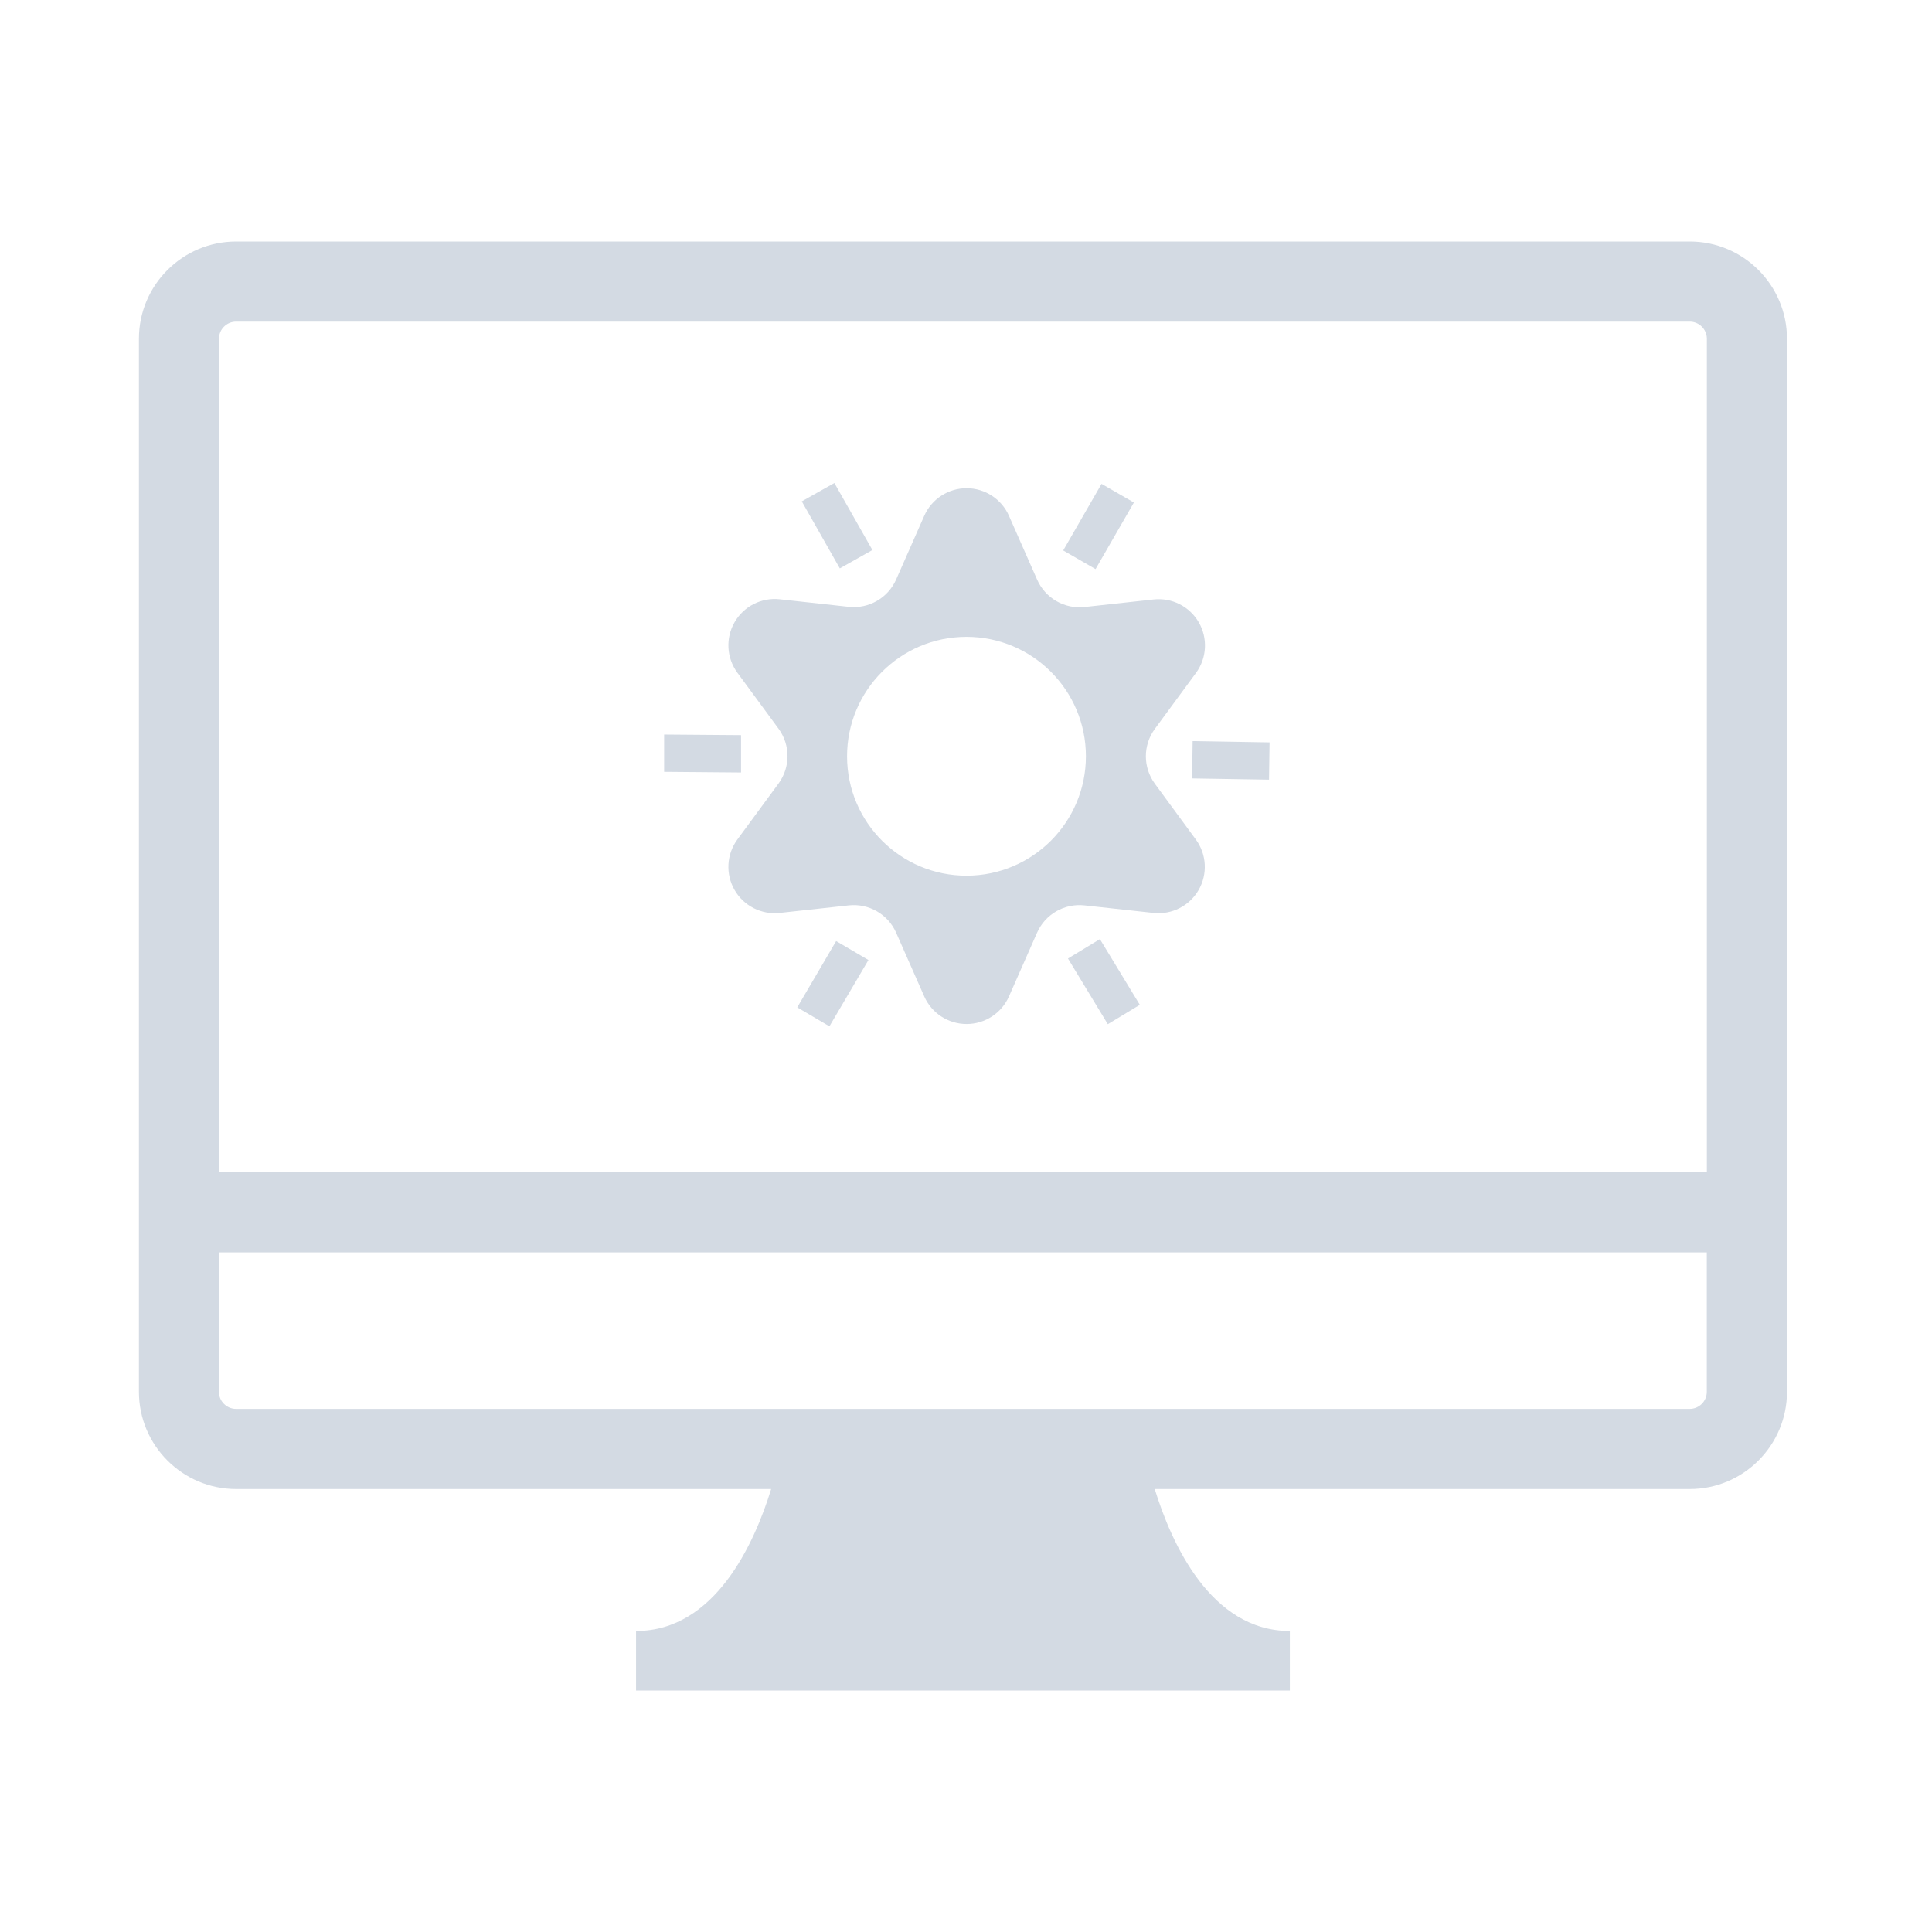
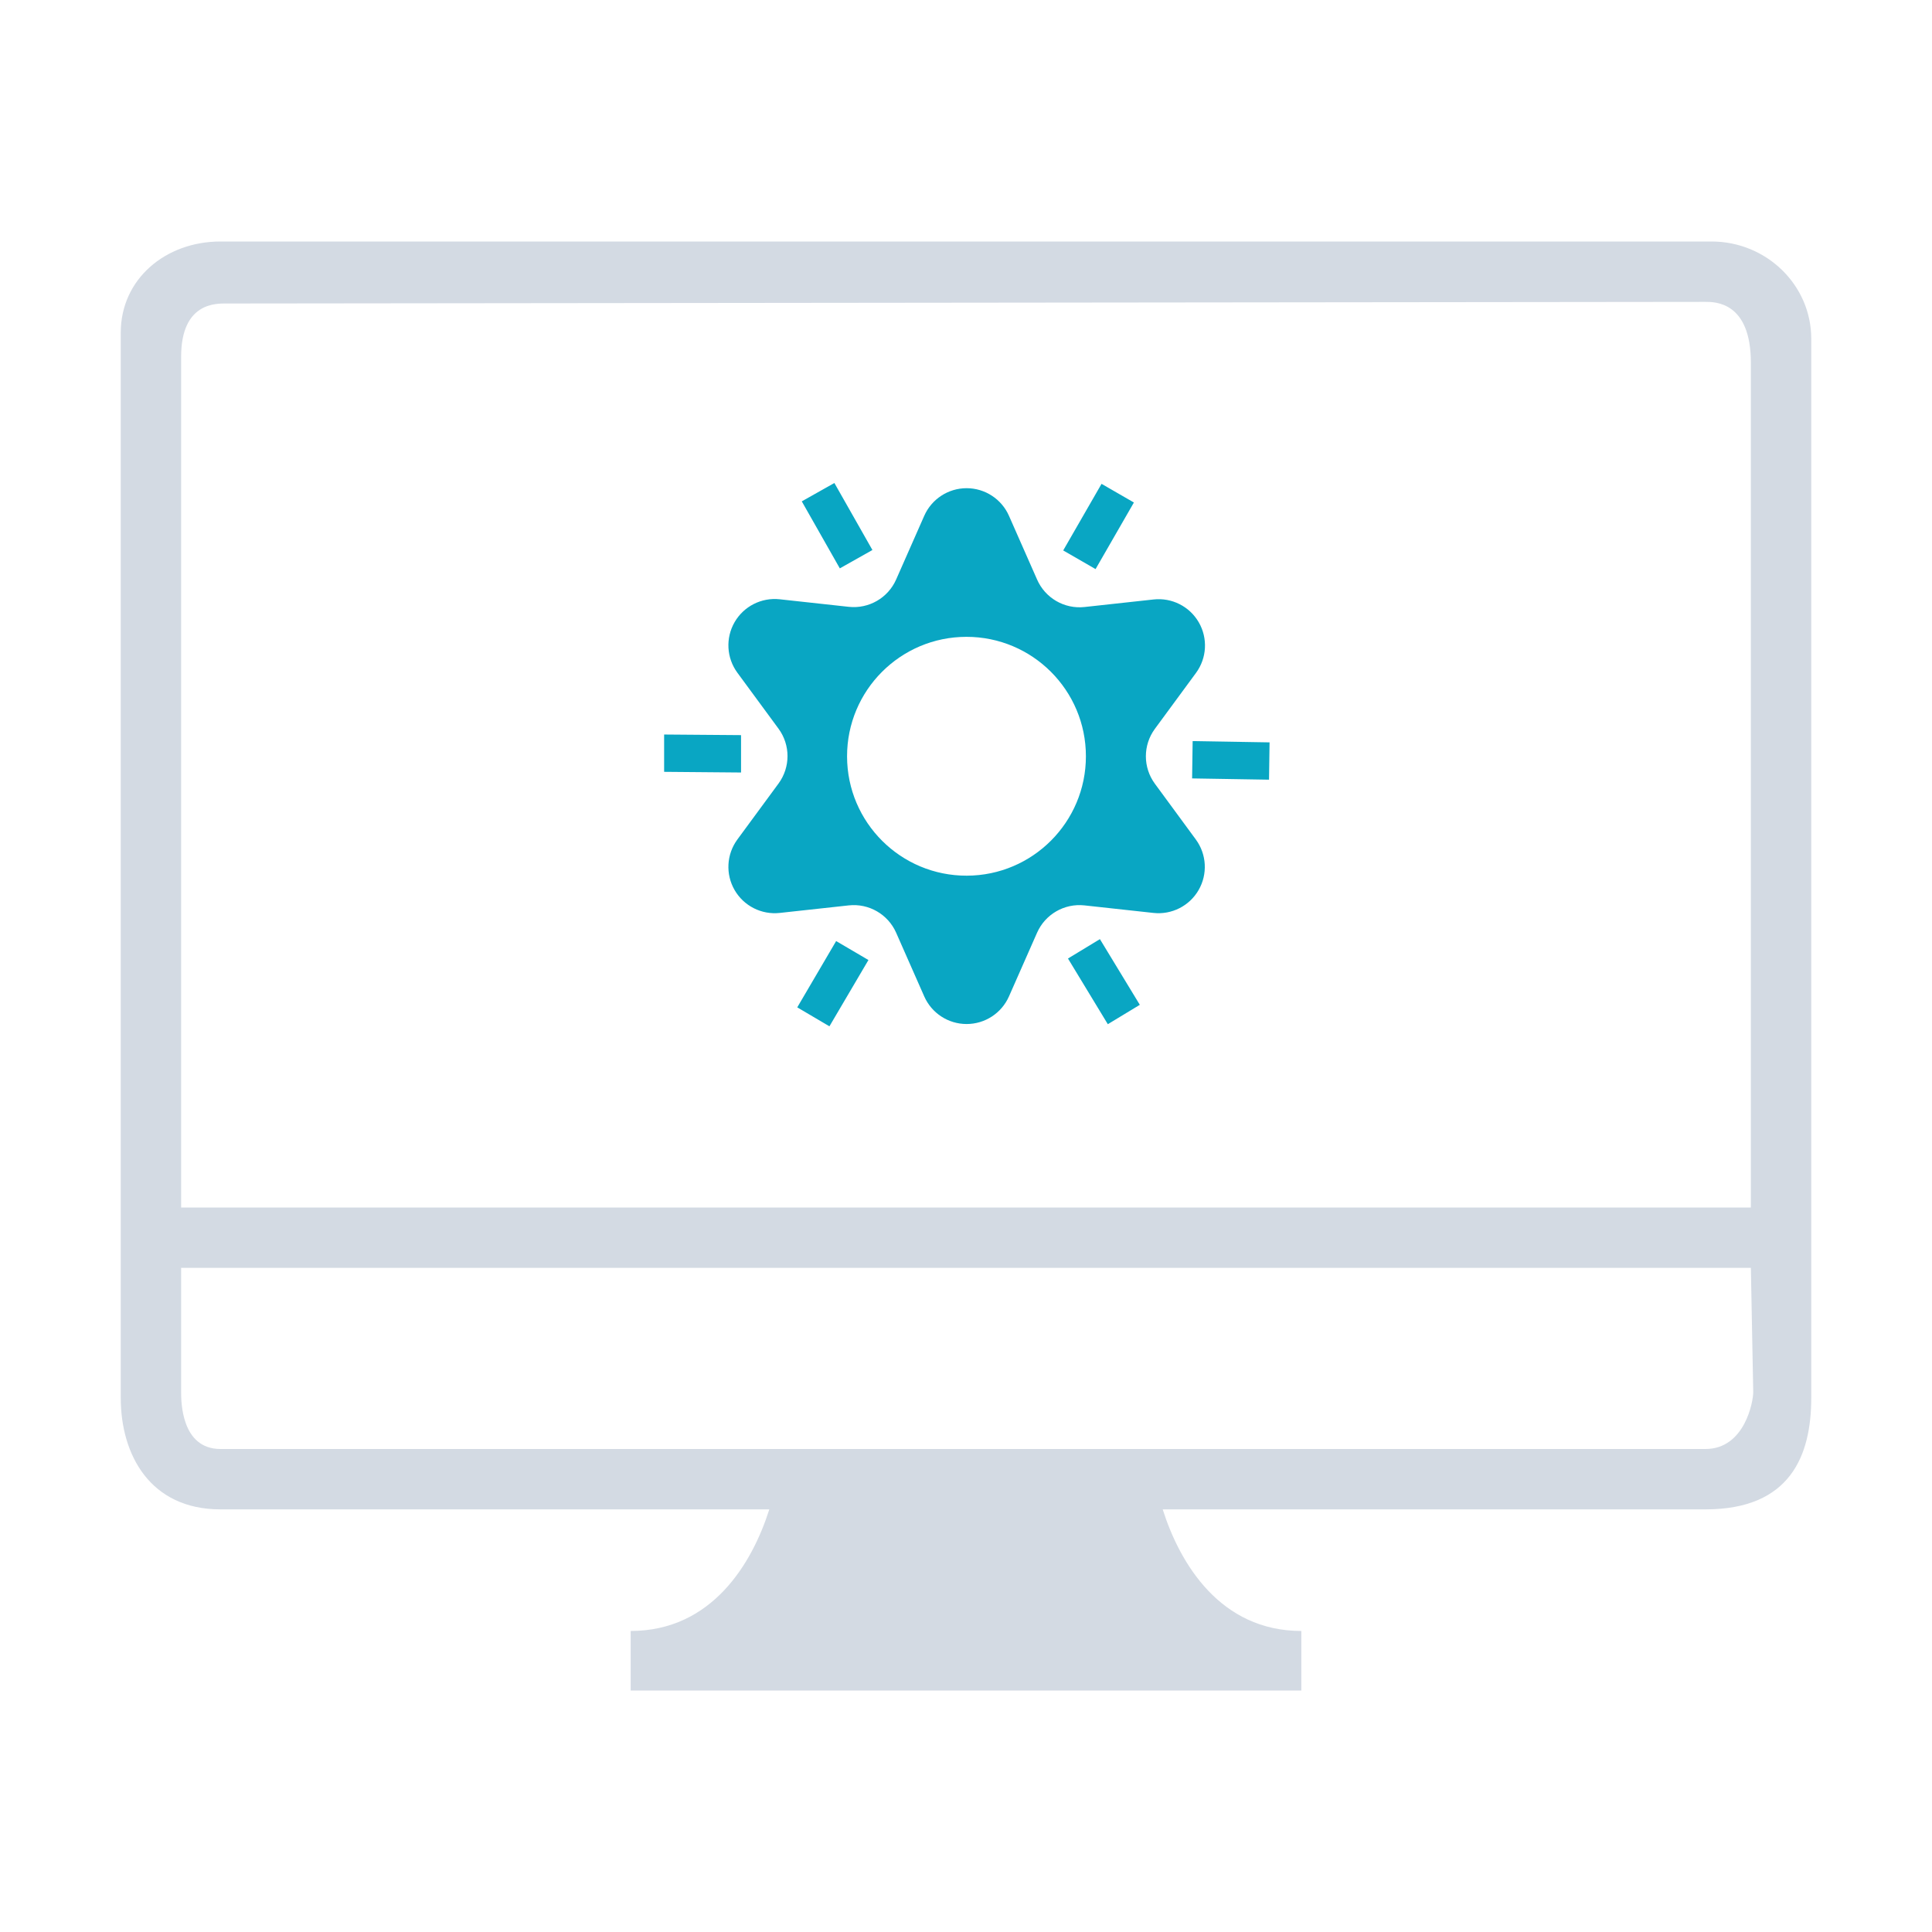
<svg xmlns="http://www.w3.org/2000/svg" width="32" height="32" version="1.1" id="svg12">
  <defs id="defs16" />
  <g id="video-display-brightness" transform="translate(32,10)">
    <rect style="opacity:0.001" width="32" height="32" x="-32" y="-10" id="rect7" />
-     <path d="m -12.873,2.979 a 0.767,0.767 0 0 1 0,-0.905 l 0.683,-0.929 a 0.767,0.767 0 0 0 -0.702,-1.216 l -1.144,0.125 a 0.767,0.767 0 0 1 -0.787,-0.456 l -0.465,-1.054 a 0.767,0.767 0 0 0 -1.404,0 l -0.465,1.054 a 0.767,0.767 0 0 1 -0.784,0.453 l -1.144,-0.125 a 0.767,0.767 0 0 0 -0.702,1.216 l 0.683,0.929 a 0.767,0.767 0 0 1 0,0.905 l -0.683,0.929 a 0.767,0.767 0 0 0 0.702,1.216 l 1.144,-0.125 a 0.767,0.767 0 0 1 0.784,0.453 l 0.465,1.054 a 0.767,0.767 0 0 0 1.404,0 l 0.465,-1.054 a 0.767,0.767 0 0 1 0.784,-0.453 l 1.144,0.125 a 0.767,0.767 0 0 0 0.702,-1.216 z m -3.114,1.525 a 1.978,1.978 0 1 1 1.973,-1.978 1.978,1.978 0 0 1 -1.973,1.978 z m 2.133,-5.078 -0.536,-0.309 0.635,-1.103 0.536,0.309 z M -19.726,2.176 V 2.795 L -21,2.784 V 2.166 Z m 7.471,0.717 0.009,-0.618 1.274,0.021 -0.009,0.618 z m -5.295,-3.783 -0.54,0.304 -0.63,-1.11 0.54,-0.304 z m -0.601,6.477 0.535,0.314 -0.646,1.098 -0.533,-0.314 z m 3.84,0.289 0.529,-0.321 0.661,1.088 -0.53,0.321 z" id="path4" style="fill:#d3dae3;fill-opacity:1;stroke-width:0.171" />
-     <path d="m -4.013,-6 h -24.076 c -0.888,0 -1.61,0.723 -1.61,1.61 V 13.053 c 0,0.888 0.723,1.61 1.61,1.61 h 8.862 c -0.277,0.896 -0.927,2.351 -2.238,2.351 v 0.986 h 10.829 v -0.986 c -1.311,0 -1.962,-1.455 -2.238,-2.351 h 8.862 c 0.888,0 1.61,-0.723 1.61,-1.61 V -4.39 c 0,-0.888 -0.723,-1.61 -1.61,-1.61 z M -3.73,13.053 c 0,0.156 -0.127,0.283 -0.284,0.283 h -24.076 c -0.156,0 -0.284,-0.127 -0.284,-0.283 V 10.744 H -3.73 Z m 0,-3.636 H -28.373 V -4.39 c 0,-0.156 0.127,-0.283 0.284,-0.283 h 24.076 c 0.156,0 0.284,0.127 0.284,0.283 V 9.416 Z" id="path2" style="fill:#d3dae3;fill-opacity:1;stroke-width:0.352" />
+     <path d="m -12.873,2.979 a 0.767,0.767 0 0 1 0,-0.905 l 0.683,-0.929 a 0.767,0.767 0 0 0 -0.702,-1.216 l -1.144,0.125 a 0.767,0.767 0 0 1 -0.787,-0.456 l -0.465,-1.054 a 0.767,0.767 0 0 0 -1.404,0 l -0.465,1.054 a 0.767,0.767 0 0 1 -0.784,0.453 l -1.144,-0.125 a 0.767,0.767 0 0 0 -0.702,1.216 l 0.683,0.929 a 0.767,0.767 0 0 1 0,0.905 l -0.683,0.929 a 0.767,0.767 0 0 0 0.702,1.216 l 1.144,-0.125 a 0.767,0.767 0 0 1 0.784,0.453 l 0.465,1.054 a 0.767,0.767 0 0 0 1.404,0 l 0.465,-1.054 a 0.767,0.767 0 0 1 0.784,-0.453 l 1.144,0.125 a 0.767,0.767 0 0 0 0.702,-1.216 z m -3.114,1.525 a 1.978,1.978 0 1 1 1.973,-1.978 1.978,1.978 0 0 1 -1.973,1.978 z m 2.133,-5.078 -0.536,-0.309 0.635,-1.103 0.536,0.309 z M -19.726,2.176 V 2.795 L -21,2.784 V 2.166 Z m 7.471,0.717 0.009,-0.618 1.274,0.021 -0.009,0.618 z m -5.295,-3.783 -0.54,0.304 -0.63,-1.11 0.54,-0.304 z m -0.601,6.477 0.535,0.314 -0.646,1.098 -0.533,-0.314 z m 3.84,0.289 0.529,-0.321 0.661,1.088 -0.53,0.321 z" id="path4" style="fill:#09a6c3;fill-opacity:1;stroke-width:0.171" />
+     <path d="M -3.652,-6 H -28.348 c -0.911,0 -1.652,0.622 -1.652,1.51 v 17.643 c 0,0.947 0.489,1.847 1.652,1.847 h 9.09 c -0.284,0.896 -0.951,2.014 -2.296,2.014 v 0.986 h 11.108 v -0.986 c -1.345,0 -2.012,-1.119 -2.296,-2.014 H -3.752 c 1.413,0 1.752,-0.9 1.752,-1.847 V -4.39 c 0,-0.888 -0.741,-1.61 -1.652,-1.61 z M -2.961,13.053 c 0.003,0.156 -0.139,0.947 -0.791,0.947 H -28.348 C -29,14 -29,13.209 -29,13.053 V 11 H -3 Z M -3,10 h -26 v -14.09 c 0,-0.91 0.591,-0.883 0.752,-0.883 l 24.496,-0.027 c 0.16,-1.766e-4 0.752,-10e-8 0.752,1.01 z" id="path2" style="fill:#d3dae3;fill-opacity:1;stroke-width:0.356" />
  </g>
  <g id="22-22-video-display-brightness" transform="translate(32,10)">
    <g id="g893">
      <rect style="opacity:0.001" width="22" height="22" x="0" y="-1.3897704e-07" id="rect2" />
-       <path d="m 12.876,8.958 a 0.46,0.46 0 0 1 0,-0.543 l 0.41,-0.558 a 0.46,0.46 0 0 0 -0.421,-0.73 l -0.687,0.075 a 0.46,0.46 0 0 1 -0.472,-0.274 l -0.279,-0.632 a 0.46,0.46 0 0 0 -0.842,0 l -0.279,0.632 A 0.46,0.46 0 0 1 9.836,7.201 L 9.149,7.126 A 0.46,0.46 0 0 0 8.728,7.856 l 0.41,0.558 a 0.46,0.46 0 0 1 0,0.543 L 8.728,9.514 A 0.46,0.46 0 0 0 9.149,10.244 L 9.836,10.169 a 0.46,0.46 0 0 1 0.47,0.272 l 0.279,0.632 a 0.46,0.46 0 0 0 0.842,0 l 0.279,-0.632 a 0.46,0.46 0 0 1 0.47,-0.272 l 0.687,0.075 a 0.46,0.46 0 0 0 0.421,-0.73 z M 11.008,9.874 A 1.187,1.187 0 1 1 12.192,8.687 1.187,1.187 0 0 1 11.008,9.874 Z M 12.288,6.827 11.966,6.641 12.347,5.979 12.669,6.165 Z M 8.765,8.477 V 8.848 L 8,8.841 V 8.47 Z m 4.483,0.43 0.006,-0.371 0.765,0.013 -0.006,0.371 z M 10.07,6.637 9.746,6.82 9.368,6.153 9.692,5.971 Z m -0.361,3.886 0.321,0.189 -0.387,0.659 -0.32,-0.189 z m 2.304,0.173 0.318,-0.193 0.397,0.653 -0.318,0.193 z" id="path4-5" style="fill:#d3dae3;fill-opacity:1;stroke-width:0.102" />
-       <path d="M 19.125,3 H 3.074 C 2.482,3 2,3.482 2,4.074 v 11.628 c 0,0.592 0.482,1.074 1.074,1.074 h 5.908 c -0.184,0.597 -0.618,1.567 -1.492,1.567 v 0.657 h 7.22 v -0.657 c -0.874,0 -1.308,-0.97 -1.492,-1.567 h 5.908 c 0.592,0 1.074,-0.482 1.074,-1.074 V 4.073 c 0,-0.592 -0.482,-1.073 -1.074,-1.073 z m 0.189,12.702 c 0,0.104 -0.085,0.189 -0.189,0.189 H 3.074 c -0.104,0 -0.189,-0.085 -0.189,-0.189 V 14.162 h 16.429 z m 0,-2.424 H 2.885 V 4.073 c 0,-0.104 0.085,-0.189 0.189,-0.189 h 16.051 c 0.104,0 0.189,0.085 0.189,0.189 v 9.204 z" id="path2-3" style="fill:#d3dae3;fill-opacity:1;stroke-width:0.235" />
+       <path d="m 12.876,8.958 a 0.46,0.46 0 0 1 0,-0.543 l 0.41,-0.558 a 0.46,0.46 0 0 0 -0.421,-0.73 l -0.687,0.075 a 0.46,0.46 0 0 1 -0.472,-0.274 l -0.279,-0.632 a 0.46,0.46 0 0 0 -0.842,0 l -0.279,0.632 A 0.46,0.46 0 0 1 9.836,7.201 L 9.149,7.126 A 0.46,0.46 0 0 0 8.728,7.856 l 0.41,0.558 a 0.46,0.46 0 0 1 0,0.543 L 8.728,9.514 A 0.46,0.46 0 0 0 9.149,10.244 L 9.836,10.169 a 0.46,0.46 0 0 1 0.47,0.272 l 0.279,0.632 a 0.46,0.46 0 0 0 0.842,0 l 0.279,-0.632 a 0.46,0.46 0 0 1 0.47,-0.272 l 0.687,0.075 a 0.46,0.46 0 0 0 0.421,-0.73 z M 11.008,9.874 A 1.187,1.187 0 1 1 12.192,8.687 1.187,1.187 0 0 1 11.008,9.874 Z M 12.288,6.827 11.966,6.641 12.347,5.979 12.669,6.165 Z M 8.765,8.477 V 8.848 L 8,8.841 V 8.47 Z m 4.483,0.43 0.006,-0.371 0.765,0.013 -0.006,0.371 z M 10.07,6.637 9.746,6.82 9.368,6.153 9.692,5.971 Z m -0.361,3.886 0.321,0.189 -0.387,0.659 -0.32,-0.189 z m 2.304,0.173 0.318,-0.193 0.397,0.653 -0.318,0.193 z" id="path4-5" style="fill:#09a6c3;fill-opacity:1;stroke-width:0.102" />
+       <path d="M 18.938,3 H 3.062 C 2.476,3 2,3.482 2,4.074 v 11.828 c 0,0.592 0.476,1.098 1.062,1.098 h 5.843 c -0.182,0.597 -0.611,1.343 -1.476,1.343 v 0.657 h 7.141 v -0.657 c -0.865,0 -1.293,-0.746 -1.476,-1.343 h 5.843 C 19.524,17 20,16.494 20,15.902 V 4.073 C 20,3.481 19.524,3 18.938,3 Z M 19,15.702 c 0,0.104 0,0.298 -0.262,0.298 H 3.3 C 3,16 3,15.806 3,15.702 v -1.702 h 16 z m 0,-2.702 H 3 v -8.627 c 0,-0.104 0,-0.373 0.262,-0.373 h 15.476 c 0.262,0 0.262,0.269 0.262,0.373 z" id="path2-3" style="fill:#d3dae3;fill-opacity:1;stroke-width:0.233" />
    </g>
  </g>
</svg>
